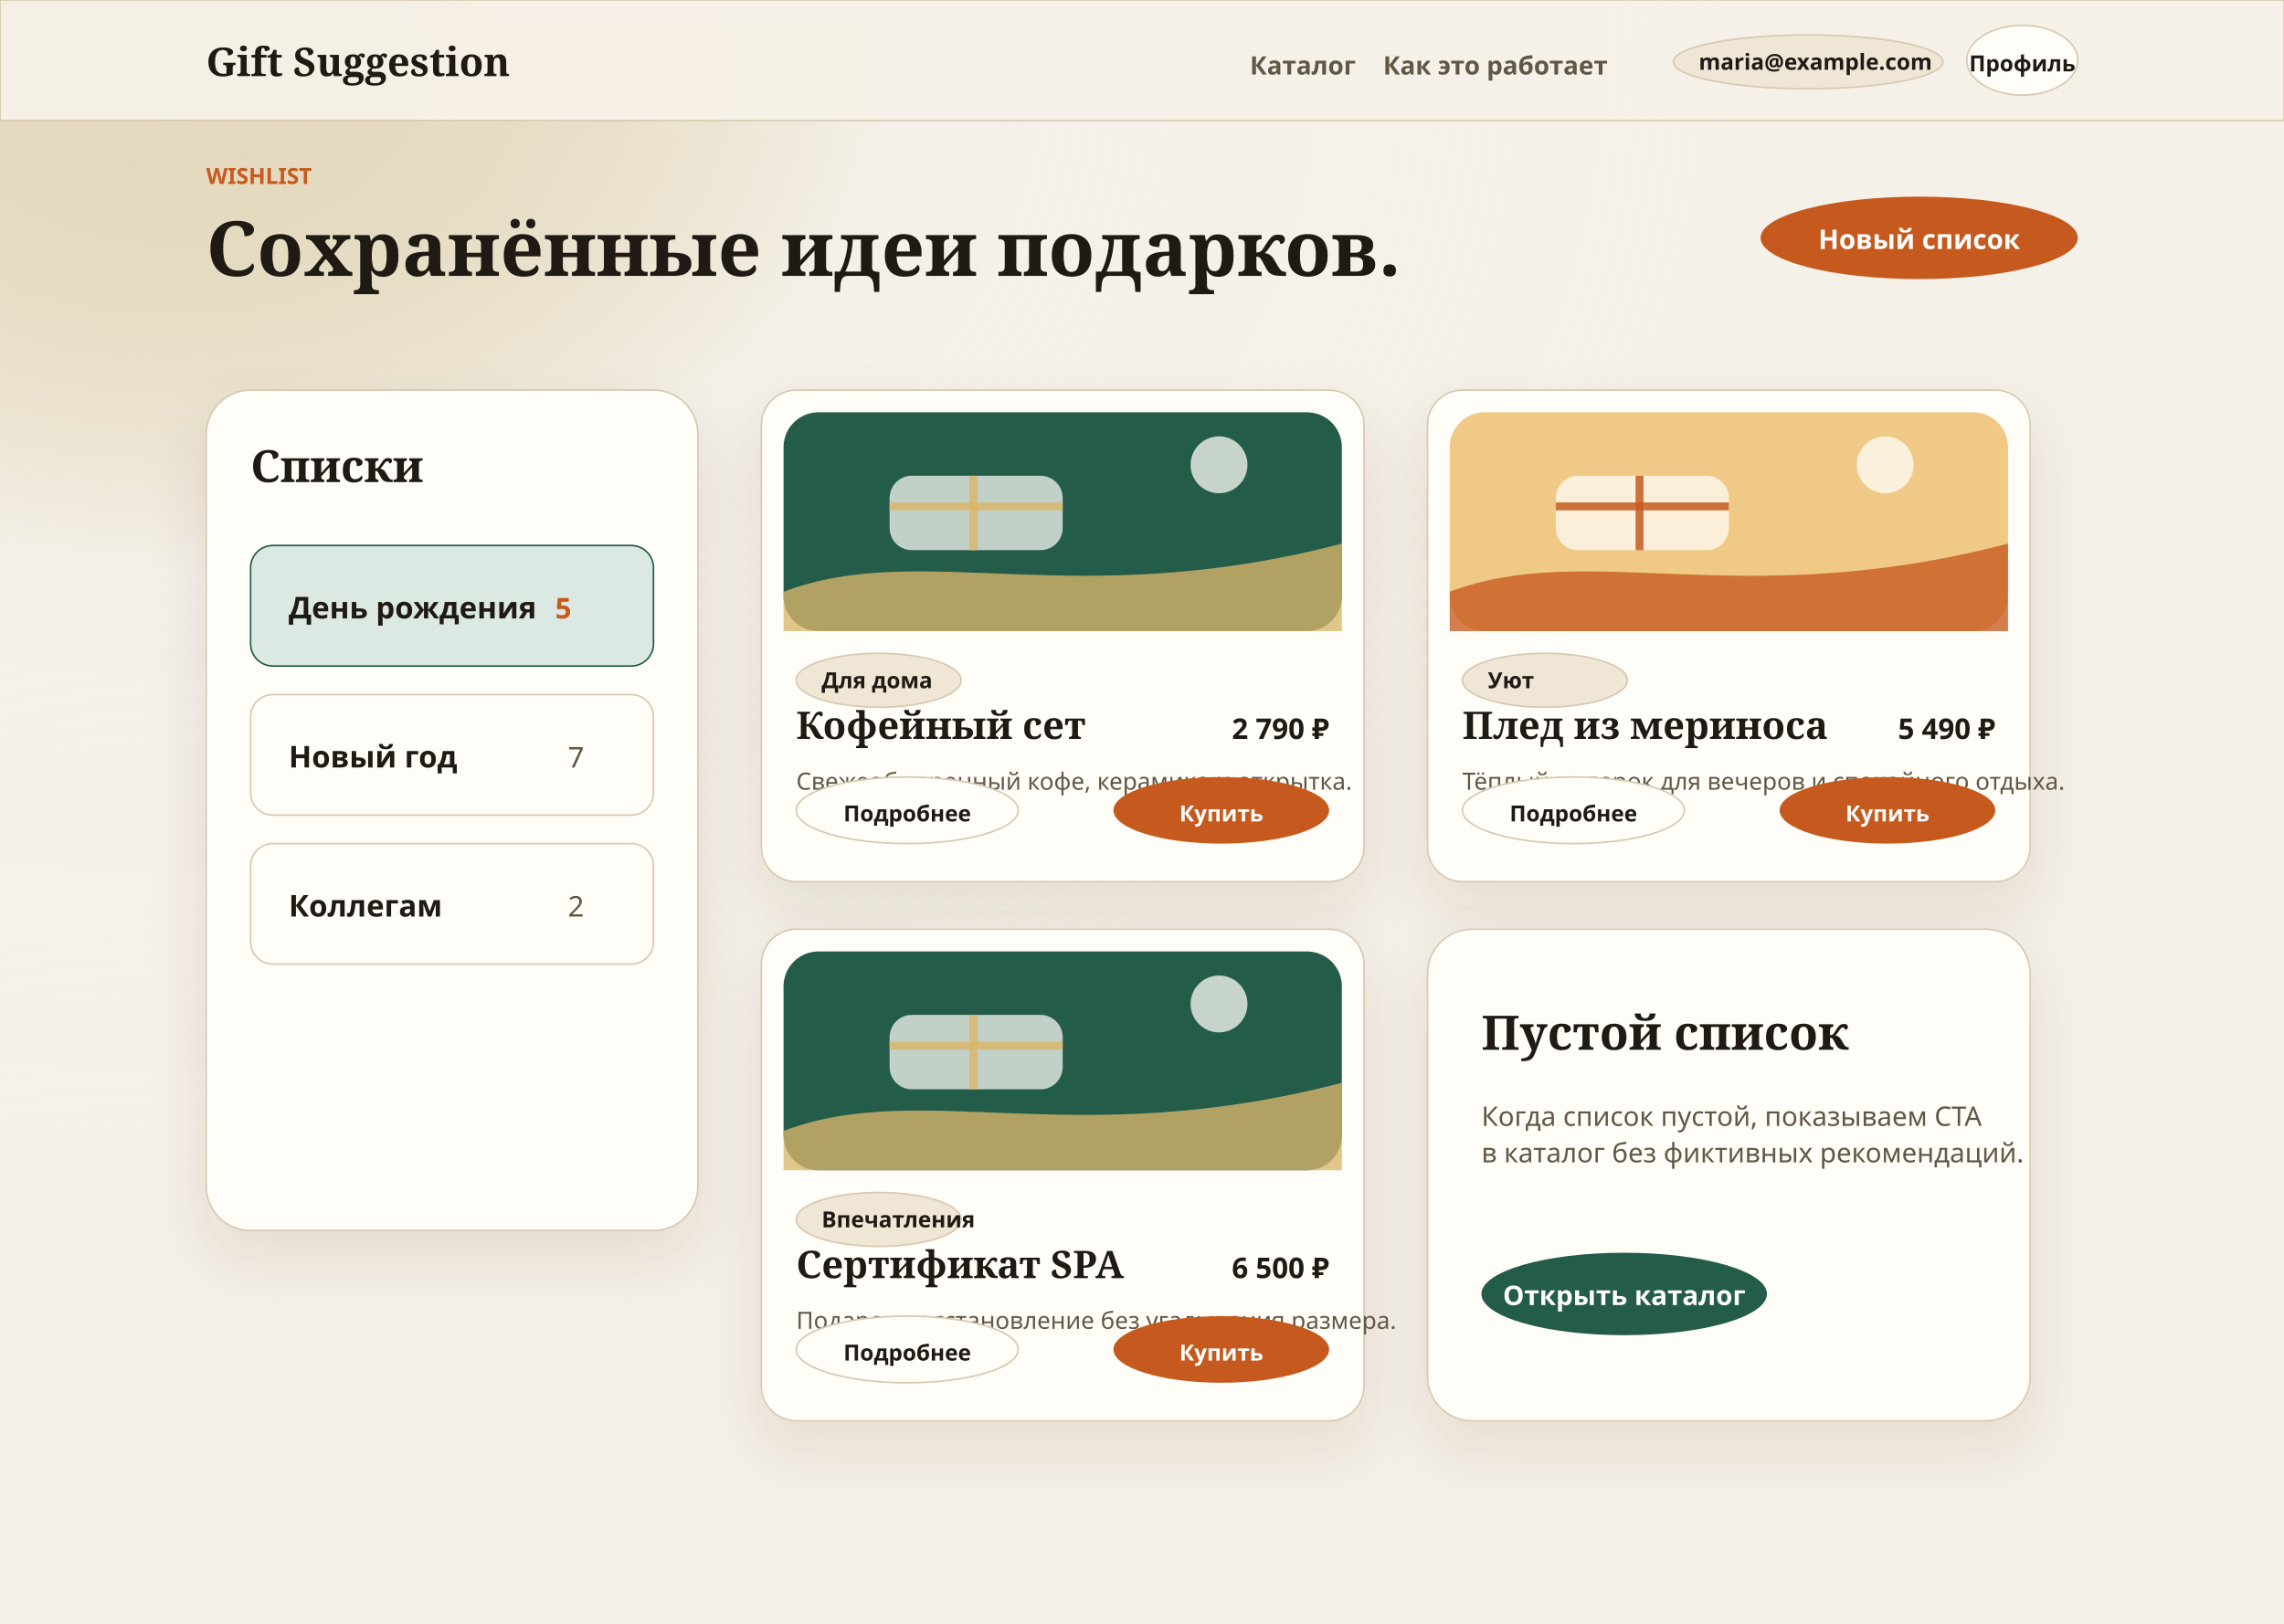
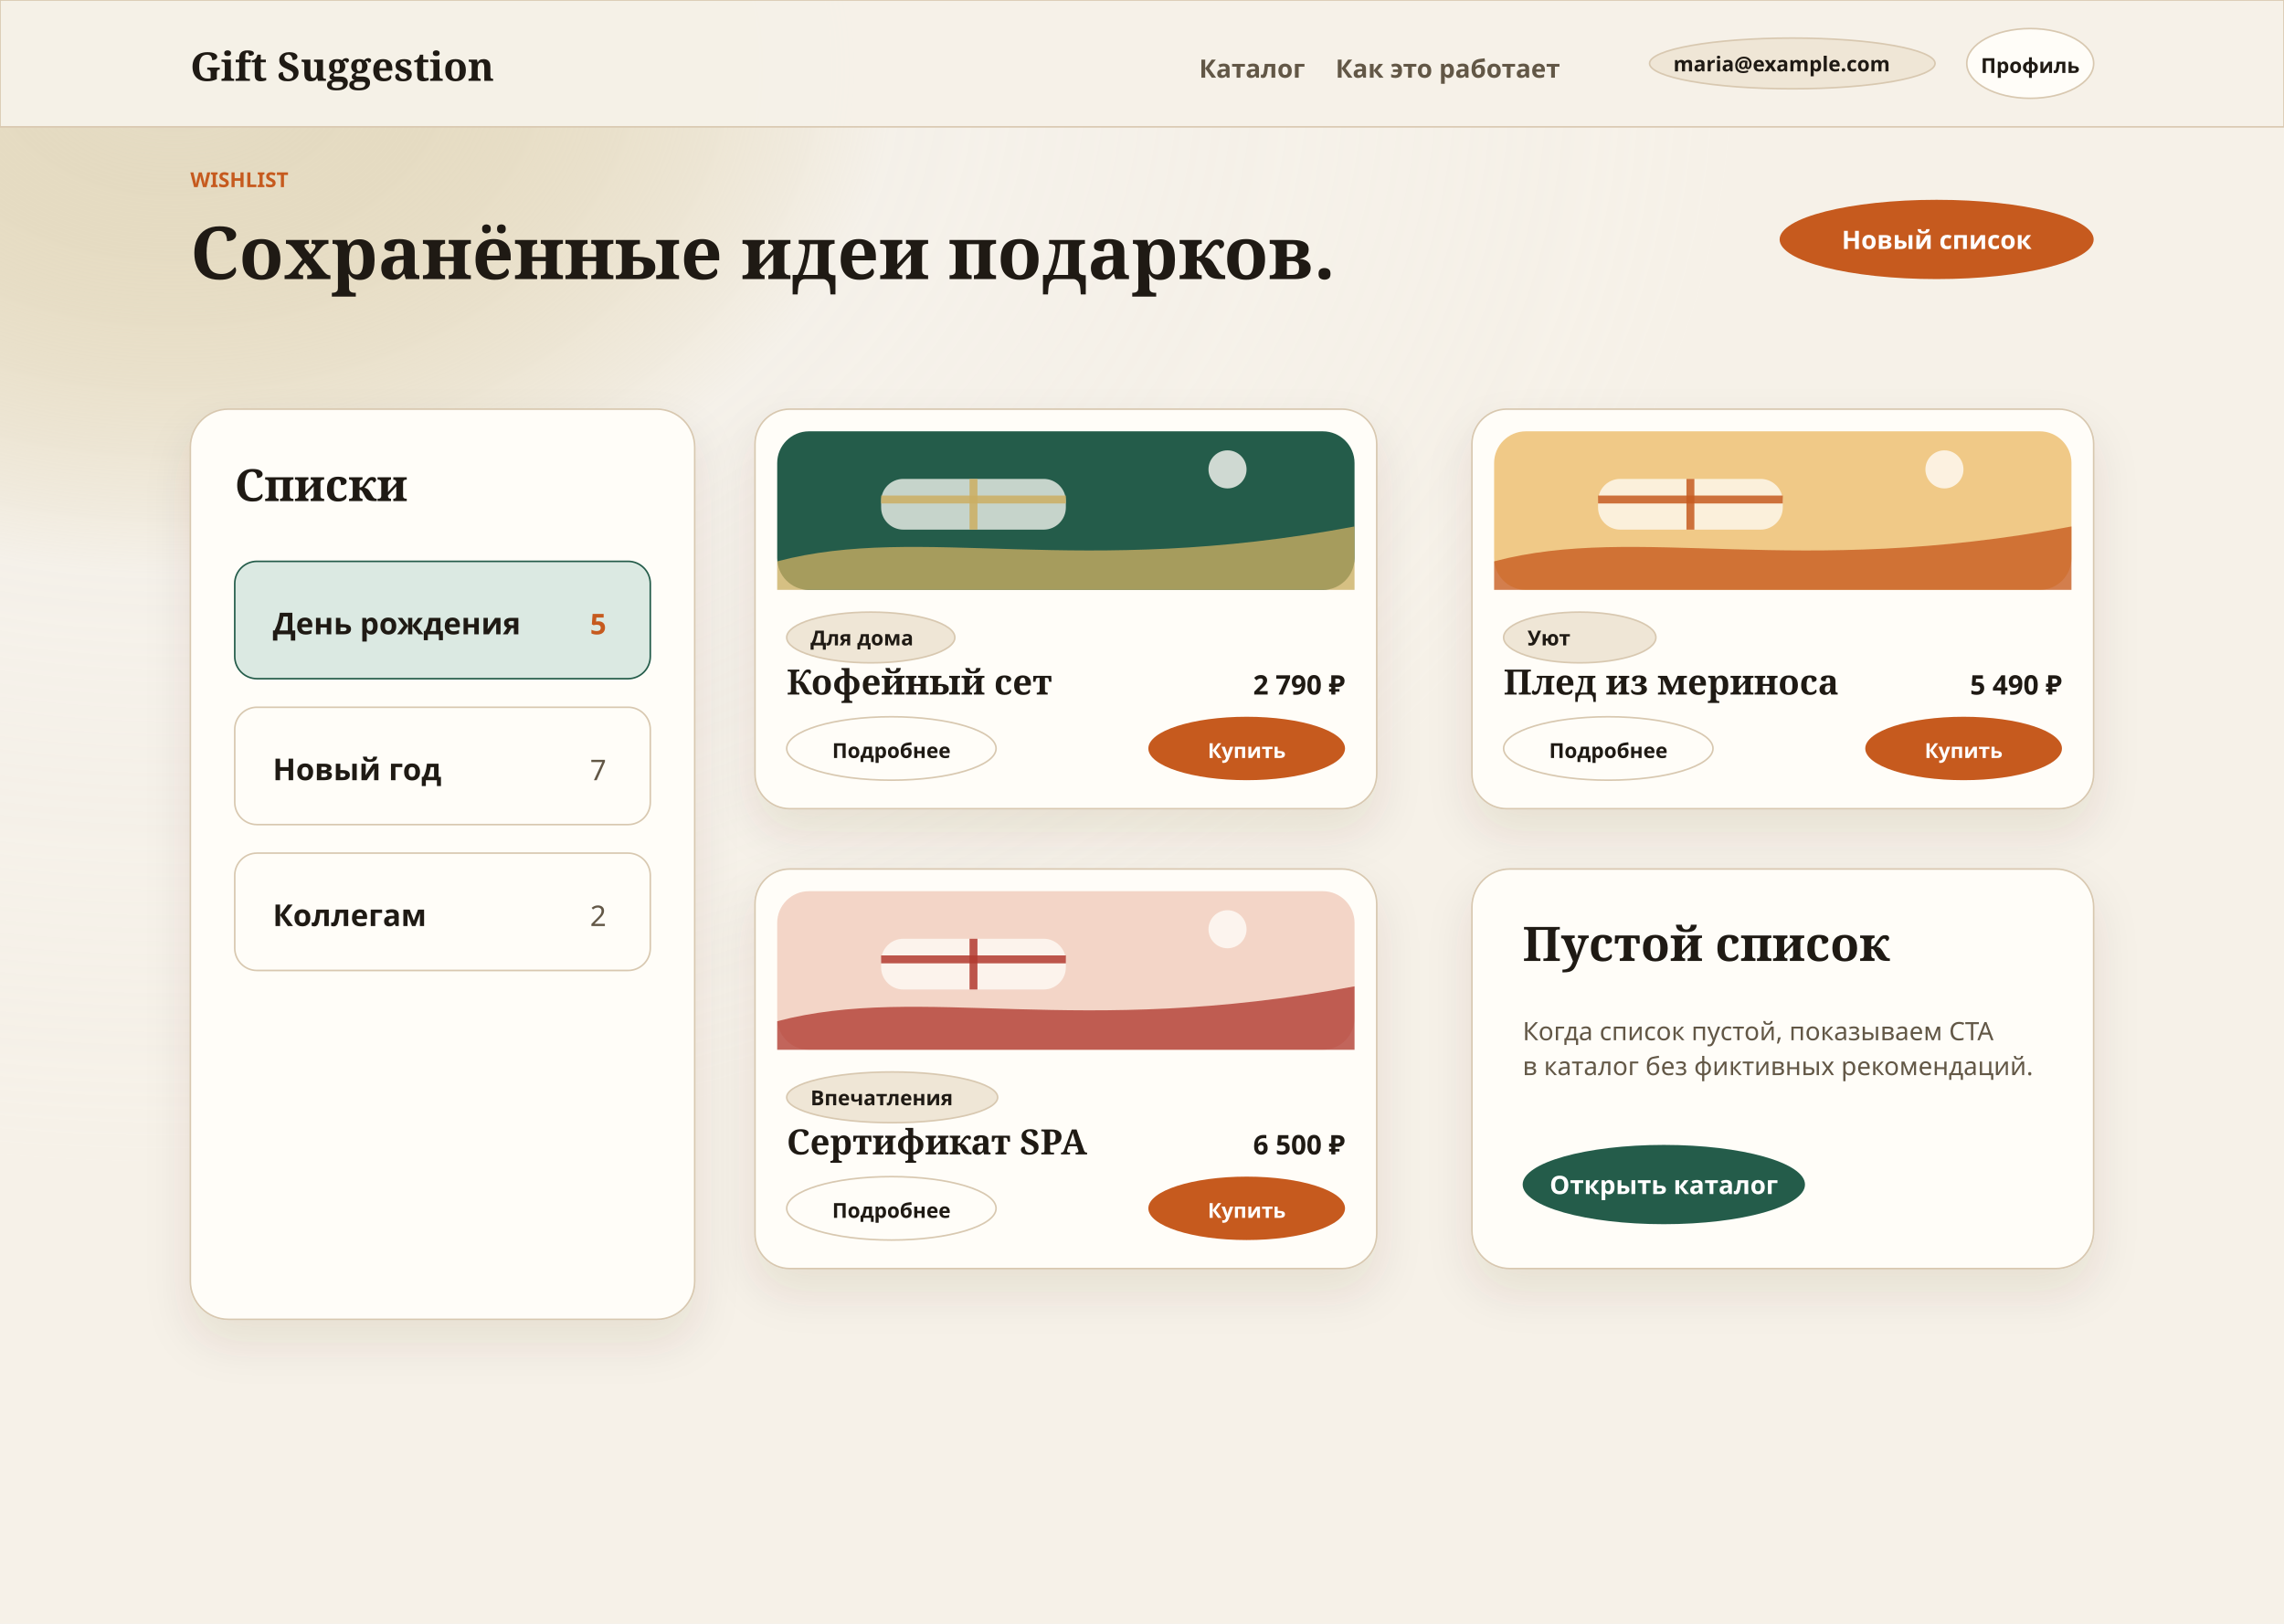
<svg xmlns="http://www.w3.org/2000/svg" width="1440" height="1024" viewBox="0 0 1440 1024" role="img" aria-label="10 Wishlist final mockup">
  <defs>
    <radialGradient id="warmGlow" cx="0.08" cy="0.04" r="0.68">
-       <stop offset="0" stop-color="#cbae63" stop-opacity="0.34" />
-       <stop offset="0.46" stop-color="#f6f1e8" stop-opacity="0.8" />
+       <stop offset="0" stop-color="#cbae63" stop-opacity="0.30" />
+       <stop offset="0.46" stop-color="#f6f1e8" stop-opacity="0.82" />
      <stop offset="1" stop-color="#f6f1e8" />
    </radialGradient>
-     <filter id="shadow" x="-20%" y="-20%" width="140%" height="160%">
-       <feDropShadow dx="0" dy="18" stdDeviation="18" flood-color="#4d3319" flood-opacity="0.11" />
+     <filter id="shadow" x="-12%" y="-12%" width="124%" height="136%">
+       <feDropShadow dx="0" dy="14" stdDeviation="14" flood-color="#4d3319" flood-opacity="0.10" />
    </filter>
  </defs>
  <rect x="0" y="0" width="1440" height="1024" rx="0" fill="url(#warmGlow)" />
  <g>
-     <rect x="0" y="0" width="1440" height="76" rx="0" fill="#f6f1e8" stroke="#d8c8b0" stroke-width="1" opacity="0.94" />
-     <text x="130" y="48" fill="#1f1a14" font-family="Fraunces, Georgia, serif" font-size="25" font-weight="800">
-       <tspan x="130" dy="0">Gift Suggestion</tspan>
+     <rect x="0" y="0" width="1440" height="80" rx="0" fill="#f6f1e8" stroke="#d8c8b0" stroke-width="1" opacity="0.96" />
+     <text x="120" y="51" fill="#1f1a14" font-family="Fraunces, Georgia, serif" font-size="25" font-weight="800">
+       <tspan x="120" dy="0">Gift Suggestion</tspan>
    </text>
-     <text x="788" y="47" fill="#625746" font-family="Manrope, Segoe UI, sans-serif" font-size="16" font-weight="700">
-       <tspan x="788" dy="0">Каталог</tspan>
+     <text x="756" y="49" fill="#625746" font-family="Manrope, Segoe UI, sans-serif" font-size="16" font-weight="700">
+       <tspan x="756" dy="0">Каталог</tspan>
    </text>
-     <text x="872" y="47" fill="#625746" font-family="Manrope, Segoe UI, sans-serif" font-size="16" font-weight="700">
-       <tspan x="872" dy="0">Как это работает</tspan>
+     <text x="842" y="49" fill="#625746" font-family="Manrope, Segoe UI, sans-serif" font-size="16" font-weight="700">
+       <tspan x="842" dy="0">Как это работает</tspan>
    </text>
    <g>
-       <rect x="1055" y="22" width="170" height="34" rx="999" fill="#efe6d6" stroke="#d8c8b0" />
-       <text x="1071" y="44" fill="#1f1a14" font-family="Manrope, Segoe UI, sans-serif" font-size="14" font-weight="800">
-         <tspan x="1071" dy="0">maria@example.com</tspan>
+       <rect x="1040" y="24" width="180" height="32" rx="999" fill="#efe6d6" stroke="#d8c8b0" stroke-width="1" />
+       <text x="1055" y="45" fill="#1f1a14" font-family="Manrope, Segoe UI, sans-serif" font-size="13" font-weight="800">
+         <tspan x="1055" dy="0">maria@example.com</tspan>
      </text>
    </g>
    <g opacity="1">
-       <rect x="1240" y="16" width="70" height="44" rx="999" fill="#fffdf8" stroke="#d8c8b0" stroke-width="1" />
-       <text x="1275" y="45" fill="#1f1a14" font-family="Manrope, Segoe UI, sans-serif" font-size="14" font-weight="800" text-anchor="middle">Профиль</text>
+       <rect x="1240" y="18" width="80" height="44" rx="999" fill="#fffdf8" stroke="#d8c8b0" stroke-width="1" />
+       <text x="1280" y="46" fill="#1f1a14" font-family="Manrope, Segoe UI, sans-serif" font-size="13" font-weight="800" text-anchor="middle">Профиль</text>
    </g>
  </g>
-   <g transform="translate(130 116)">
-     <text x="0" y="0" fill="#c65a1e" font-family="Manrope, Segoe UI, sans-serif" font-size="14" font-weight="800">
+   <g transform="translate(120 118)">
+     <text x="0" y="0" fill="#c65a1e" font-family="Manrope, Segoe UI, sans-serif" font-size="13" font-weight="800">
      <tspan x="0" dy="0">WISHLIST</tspan>
    </text>
-     <text x="0" y="58" fill="#1f1a14" font-family="Fraunces, Georgia, serif" font-size="48" font-weight="700">
+     <text x="0" y="58" fill="#1f1a14" font-family="Fraunces, Georgia, serif" font-size="46" font-weight="700">
      <tspan x="0" dy="0">Сохранённые идеи подарков.</tspan>
    </text>
    <g opacity="1">
-       <rect x="980" y="8" width="200" height="52" rx="999" fill="#c65a1e" stroke="transparent" stroke-width="1" />
-       <text x="1080" y="41" fill="#ffffff" font-family="Manrope, Segoe UI, sans-serif" font-size="17" font-weight="800" text-anchor="middle">Новый список</text>
+       <rect x="1002" y="8" width="198" height="50" rx="999" fill="#c65a1e" stroke="transparent" stroke-width="1" />
+       <text x="1101" y="39" fill="#ffffff" font-family="Manrope, Segoe UI, sans-serif" font-size="16" font-weight="800" text-anchor="middle">Новый список</text>
    </g>
-     <g>
-       <rect x="0" y="130" width="310" height="530" rx="28" fill="#fffdf8" stroke="#d8c8b0" stroke-width="1" filter="url(#shadow)" />
-       <text x="28" y="188" fill="#1f1a14" font-family="Fraunces, Georgia, serif" font-size="28" font-weight="700">
+     <g transform="translate(0 140)">
+       <rect x="0" y="0" width="318" height="574" rx="24" fill="#fffdf8" stroke="#d8c8b0" stroke-width="1" filter="url(#shadow)" />
+       <text x="28" y="58" fill="#1f1a14" font-family="Fraunces, Georgia, serif" font-size="28" font-weight="700">
        <tspan x="28" dy="0">Списки</tspan>
      </text>
-       <g>
-         <rect x="28" y="228" width="254" height="76" rx="14" fill="#dbe9e2" stroke="#245c4a" stroke-width="1" />
-         <text x="52" y="274" fill="#1f1a14" font-family="Manrope, Segoe UI, sans-serif" font-size="19" font-weight="900">
-           <tspan x="52" dy="0">День рождения</tspan>
+       <g transform="translate(28 96)">
+         <rect x="0" y="0" width="262" height="74" rx="14" fill="#dbe9e2" stroke="#245c4a" stroke-width="1" />
+         <text x="24" y="46" fill="#1f1a14" font-family="Manrope, Segoe UI, sans-serif" font-size="19" font-weight="900">
+           <tspan x="24" dy="0">День рождения</tspan>
        </text>
-         <text x="220" y="274" fill="#c65a1e" font-family="Manrope, Segoe UI, sans-serif" font-size="18" font-weight="900">
-           <tspan x="220" dy="0">5</tspan>
+         <text x="224" y="46" fill="#c65a1e" font-family="Manrope, Segoe UI, sans-serif" font-size="18" font-weight="900">
+           <tspan x="224" dy="0">5</tspan>
        </text>
      </g>
-       <g>
-         <rect x="28" y="322" width="254" height="76" rx="14" fill="#fffdf8" stroke="#d8c8b0" stroke-width="1" />
-         <text x="52" y="368" fill="#1f1a14" font-family="Manrope, Segoe UI, sans-serif" font-size="19" font-weight="900">
-           <tspan x="52" dy="0">Новый год</tspan>
+       <g transform="translate(28 188)">
+         <rect x="0" y="0" width="262" height="74" rx="14" fill="#fffdf8" stroke="#d8c8b0" stroke-width="1" />
+         <text x="24" y="46" fill="#1f1a14" font-family="Manrope, Segoe UI, sans-serif" font-size="19" font-weight="900">
+           <tspan x="24" dy="0">Новый год</tspan>
        </text>
-         <text x="228" y="368" fill="#625746" font-family="Manrope, Segoe UI, sans-serif" font-size="18" font-weight="500">
-           <tspan x="228" dy="0">7</tspan>
+         <text x="224" y="46" fill="#625746" font-family="Manrope, Segoe UI, sans-serif" font-size="18" font-weight="500">
+           <tspan x="224" dy="0">7</tspan>
        </text>
      </g>
-       <g>
-         <rect x="28" y="416" width="254" height="76" rx="14" fill="#fffdf8" stroke="#d8c8b0" stroke-width="1" />
-         <text x="52" y="462" fill="#1f1a14" font-family="Manrope, Segoe UI, sans-serif" font-size="19" font-weight="900">
-           <tspan x="52" dy="0">Коллегам</tspan>
+       <g transform="translate(28 280)">
+         <rect x="0" y="0" width="262" height="74" rx="14" fill="#fffdf8" stroke="#d8c8b0" stroke-width="1" />
+         <text x="24" y="46" fill="#1f1a14" font-family="Manrope, Segoe UI, sans-serif" font-size="19" font-weight="900">
+           <tspan x="24" dy="0">Коллегам</tspan>
        </text>
-         <text x="228" y="462" fill="#625746" font-family="Manrope, Segoe UI, sans-serif" font-size="18" font-weight="500">
-           <tspan x="228" dy="0">2</tspan>
+         <text x="224" y="46" fill="#625746" font-family="Manrope, Segoe UI, sans-serif" font-size="18" font-weight="500">
+           <tspan x="224" dy="0">2</tspan>
        </text>
      </g>
    </g>
-     <g>
-       <rect x="350" y="130" width="380" height="310" rx="22" fill="#fffdf8" stroke="#d8c8b0" stroke-width="1" filter="url(#shadow)" />
+     <g transform="translate(356 140)">
+       <rect x="0" y="0" width="392" height="252" rx="22" fill="#fffdf8" stroke="#d8c8b0" stroke-width="1" filter="url(#shadow)" />
      <g>
-         <rect x="364" y="144" width="352" height="138" rx="22" fill="#245c4a" />
-         <path d="M364 257.16 C452 224.04, 547.04 270.96, 716 226.8 L716 282 L364 282 Z" fill="#d9b66b" opacity="0.78" />
-         <circle cx="638.56" cy="177.12" r="17.94" fill="#fffdf8" opacity="0.74" />
-         <rect x="430.88" y="184.02" width="109.12" height="46.92" rx="14" fill="#fffdf8" opacity="0.72" />
-         <line x1="483.68" y1="184.02" x2="483.68" y2="230.94" stroke="#d9b66b" stroke-width="5" opacity="0.85" />
-         <line x1="430.88" y1="203.34" x2="540" y2="203.34" stroke="#d9b66b" stroke-width="5" opacity="0.85" />
+         <rect x="14" y="14" width="364" height="100" rx="20" fill="#245c4a" />
+         <path d="M14 96 C105 72, 203.28 107, 378 74 L378 114 L14 114 Z" fill="#cbae63" opacity="0.78" />
+         <circle cx="297.92" cy="38" r="12" fill="#fffdf8" opacity="0.78" />
+         <rect x="79.52" y="44" width="116.48" height="32" rx="14" fill="#fffdf8" opacity="0.74" />
+         <line x1="137.76" y1="44" x2="137.76" y2="76" stroke="#cbae63" stroke-width="5" opacity="0.85" />
+         <line x1="79.52" y1="57" x2="196" y2="57" stroke="#cbae63" stroke-width="5" opacity="0.85" />
      </g>
      <g>
-         <rect x="372" y="296" width="104" height="34" rx="999" fill="#efe6d6" stroke="#d8c8b0" />
-         <text x="388" y="318" fill="#1f1a14" font-family="Manrope, Segoe UI, sans-serif" font-size="14" font-weight="800">
-           <tspan x="388" dy="0">Для дома</tspan>
+         <rect x="20" y="128" width="106" height="32" rx="999" fill="#efe6d6" stroke="#d8c8b0" stroke-width="1" />
+         <text x="35" y="149" fill="#1f1a14" font-family="Manrope, Segoe UI, sans-serif" font-size="13" font-weight="800">
+           <tspan x="35" dy="0">Для дома</tspan>
        </text>
      </g>
-       <text x="372" y="350" fill="#1f1a14" font-family="Fraunces, Georgia, serif" font-size="24" font-weight="700">
-         <tspan x="372" dy="0">Кофейный сет</tspan>
+       <text x="20" y="180" fill="#1f1a14" font-family="Fraunces, Georgia, serif" font-size="22" font-weight="700">
+         <tspan x="20" dy="0">Кофейный сет</tspan>
      </text>
-       <text x="708" y="350" fill="#1f1a14" font-family="Manrope, Segoe UI, sans-serif" font-size="18" font-weight="900" text-anchor="end">
-         <tspan x="708" dy="0">2 790 ₽</tspan>
-       </text>
-       <text x="372" y="382" fill="#625746" font-family="Manrope, Segoe UI, sans-serif" font-size="15" font-weight="500">
-         <tspan x="372" dy="0">Свежеобжаренный кофе, керамика и открытка.</tspan>
+       <text x="372" y="180" fill="#1f1a14" font-family="Manrope, Segoe UI, sans-serif" font-size="17" font-weight="900" text-anchor="end">
+         <tspan x="372" dy="0">2 790 ₽</tspan>
      </text>
      <g opacity="1">
-         <rect x="372" y="374" width="140" height="42" rx="999" fill="#fffdf8" stroke="#d8c8b0" stroke-width="1" />
-         <text x="442" y="402" fill="#1f1a14" font-family="Manrope, Segoe UI, sans-serif" font-size="14" font-weight="800" text-anchor="middle">Подробнее</text>
+         <rect x="20" y="194" width="132" height="40" rx="999" fill="#fffdf8" stroke="#d8c8b0" stroke-width="1" />
+         <text x="86" y="220" fill="#1f1a14" font-family="Manrope, Segoe UI, sans-serif" font-size="13" font-weight="800" text-anchor="middle">Подробнее</text>
      </g>
      <g opacity="1">
-         <rect x="572" y="374" width="136" height="42" rx="999" fill="#c65a1e" stroke="transparent" stroke-width="1" />
-         <text x="640" y="402" fill="#ffffff" font-family="Manrope, Segoe UI, sans-serif" font-size="14" font-weight="800" text-anchor="middle">Купить</text>
+         <rect x="248" y="194" width="124" height="40" rx="999" fill="#c65a1e" stroke="transparent" stroke-width="1" />
+         <text x="310" y="220" fill="#ffffff" font-family="Manrope, Segoe UI, sans-serif" font-size="13" font-weight="800" text-anchor="middle">Купить</text>
      </g>
    </g>
-     <g>
-       <rect x="770" y="130" width="380" height="310" rx="22" fill="#fffdf8" stroke="#d8c8b0" stroke-width="1" filter="url(#shadow)" />
+     <g transform="translate(808 140)">
+       <rect x="0" y="0" width="392" height="252" rx="22" fill="#fffdf8" stroke="#d8c8b0" stroke-width="1" filter="url(#shadow)" />
      <g>
-         <rect x="784" y="144" width="352" height="138" rx="22" fill="#f0c987" />
-         <path d="M784 257.16 C872 224.04, 967.04 270.96, 1136 226.8 L1136 282 L784 282 Z" fill="#c65a1e" opacity="0.78" />
-         <circle cx="1058.56" cy="177.12" r="17.94" fill="#fffdf8" opacity="0.74" />
-         <rect x="850.88" y="184.02" width="109.12" height="46.92" rx="14" fill="#fffdf8" opacity="0.72" />
-         <line x1="903.68" y1="184.02" x2="903.68" y2="230.94" stroke="#c65a1e" stroke-width="5" opacity="0.85" />
-         <line x1="850.88" y1="203.34" x2="960" y2="203.34" stroke="#c65a1e" stroke-width="5" opacity="0.85" />
+         <rect x="14" y="14" width="364" height="100" rx="20" fill="#f0c987" />
+         <path d="M14 96 C105 72, 203.28 107, 378 74 L378 114 L14 114 Z" fill="#c65a1e" opacity="0.78" />
+         <circle cx="297.92" cy="38" r="12" fill="#fffdf8" opacity="0.78" />
+         <rect x="79.52" y="44" width="116.48" height="32" rx="14" fill="#fffdf8" opacity="0.74" />
+         <line x1="137.76" y1="44" x2="137.76" y2="76" stroke="#c65a1e" stroke-width="5" opacity="0.85" />
+         <line x1="79.52" y1="57" x2="196" y2="57" stroke="#c65a1e" stroke-width="5" opacity="0.85" />
      </g>
      <g>
-         <rect x="792" y="296" width="104" height="34" rx="999" fill="#efe6d6" stroke="#d8c8b0" />
-         <text x="808" y="318" fill="#1f1a14" font-family="Manrope, Segoe UI, sans-serif" font-size="14" font-weight="800">
-           <tspan x="808" dy="0">Уют</tspan>
+         <rect x="20" y="128" width="96" height="32" rx="999" fill="#efe6d6" stroke="#d8c8b0" stroke-width="1" />
+         <text x="35" y="149" fill="#1f1a14" font-family="Manrope, Segoe UI, sans-serif" font-size="13" font-weight="800">
+           <tspan x="35" dy="0">Уют</tspan>
        </text>
      </g>
-       <text x="792" y="350" fill="#1f1a14" font-family="Fraunces, Georgia, serif" font-size="24" font-weight="700">
-         <tspan x="792" dy="0">Плед из мериноса</tspan>
+       <text x="20" y="180" fill="#1f1a14" font-family="Fraunces, Georgia, serif" font-size="22" font-weight="700">
+         <tspan x="20" dy="0">Плед из мериноса</tspan>
      </text>
-       <text x="1128" y="350" fill="#1f1a14" font-family="Manrope, Segoe UI, sans-serif" font-size="18" font-weight="900" text-anchor="end">
-         <tspan x="1128" dy="0">5 490 ₽</tspan>
-       </text>
-       <text x="792" y="382" fill="#625746" font-family="Manrope, Segoe UI, sans-serif" font-size="15" font-weight="500">
-         <tspan x="792" dy="0">Тёплый подарок для вечеров и спокойного отдыха.</tspan>
+       <text x="372" y="180" fill="#1f1a14" font-family="Manrope, Segoe UI, sans-serif" font-size="17" font-weight="900" text-anchor="end">
+         <tspan x="372" dy="0">5 490 ₽</tspan>
      </text>
      <g opacity="1">
-         <rect x="792" y="374" width="140" height="42" rx="999" fill="#fffdf8" stroke="#d8c8b0" stroke-width="1" />
-         <text x="862" y="402" fill="#1f1a14" font-family="Manrope, Segoe UI, sans-serif" font-size="14" font-weight="800" text-anchor="middle">Подробнее</text>
+         <rect x="20" y="194" width="132" height="40" rx="999" fill="#fffdf8" stroke="#d8c8b0" stroke-width="1" />
+         <text x="86" y="220" fill="#1f1a14" font-family="Manrope, Segoe UI, sans-serif" font-size="13" font-weight="800" text-anchor="middle">Подробнее</text>
      </g>
      <g opacity="1">
-         <rect x="992" y="374" width="136" height="42" rx="999" fill="#c65a1e" stroke="transparent" stroke-width="1" />
-         <text x="1060" y="402" fill="#ffffff" font-family="Manrope, Segoe UI, sans-serif" font-size="14" font-weight="800" text-anchor="middle">Купить</text>
+         <rect x="248" y="194" width="124" height="40" rx="999" fill="#c65a1e" stroke="transparent" stroke-width="1" />
+         <text x="310" y="220" fill="#ffffff" font-family="Manrope, Segoe UI, sans-serif" font-size="13" font-weight="800" text-anchor="middle">Купить</text>
      </g>
    </g>
-     <g>
-       <rect x="350" y="470" width="380" height="310" rx="22" fill="#fffdf8" stroke="#d8c8b0" stroke-width="1" filter="url(#shadow)" />
+     <g transform="translate(356 430)">
+       <rect x="0" y="0" width="392" height="252" rx="22" fill="#fffdf8" stroke="#d8c8b0" stroke-width="1" filter="url(#shadow)" />
      <g>
-         <rect x="364" y="484" width="352" height="138" rx="22" fill="#245c4a" />
-         <path d="M364 597.16 C452 564.04, 547.04 610.96, 716 566.8 L716 622 L364 622 Z" fill="#d9b66b" opacity="0.78" />
-         <circle cx="638.56" cy="517.12" r="17.94" fill="#fffdf8" opacity="0.74" />
-         <rect x="430.88" y="524.02" width="109.12" height="46.92" rx="14" fill="#fffdf8" opacity="0.72" />
-         <line x1="483.68" y1="524.02" x2="483.68" y2="570.94" stroke="#d9b66b" stroke-width="5" opacity="0.85" />
-         <line x1="430.88" y1="543.34" x2="540" y2="543.34" stroke="#d9b66b" stroke-width="5" opacity="0.85" />
+         <rect x="14" y="14" width="364" height="100" rx="20" fill="#f3d5c7" />
+         <path d="M14 96 C105 72, 203.28 107, 378 74 L378 114 L14 114 Z" fill="#b13a2f" opacity="0.78" />
+         <circle cx="297.92" cy="38" r="12" fill="#fffdf8" opacity="0.78" />
+         <rect x="79.52" y="44" width="116.48" height="32" rx="14" fill="#fffdf8" opacity="0.74" />
+         <line x1="137.76" y1="44" x2="137.76" y2="76" stroke="#b13a2f" stroke-width="5" opacity="0.85" />
+         <line x1="79.52" y1="57" x2="196" y2="57" stroke="#b13a2f" stroke-width="5" opacity="0.85" />
      </g>
      <g>
-         <rect x="372" y="636" width="104" height="34" rx="999" fill="#efe6d6" stroke="#d8c8b0" />
-         <text x="388" y="658" fill="#1f1a14" font-family="Manrope, Segoe UI, sans-serif" font-size="14" font-weight="800">
-           <tspan x="388" dy="0">Впечатления</tspan>
+         <rect x="20" y="128" width="133" height="32" rx="999" fill="#efe6d6" stroke="#d8c8b0" stroke-width="1" />
+         <text x="35" y="149" fill="#1f1a14" font-family="Manrope, Segoe UI, sans-serif" font-size="13" font-weight="800">
+           <tspan x="35" dy="0">Впечатления</tspan>
        </text>
      </g>
-       <text x="372" y="690" fill="#1f1a14" font-family="Fraunces, Georgia, serif" font-size="24" font-weight="700">
-         <tspan x="372" dy="0">Сертификат SPA</tspan>
+       <text x="20" y="180" fill="#1f1a14" font-family="Fraunces, Georgia, serif" font-size="22" font-weight="700">
+         <tspan x="20" dy="0">Сертификат SPA</tspan>
      </text>
-       <text x="708" y="690" fill="#1f1a14" font-family="Manrope, Segoe UI, sans-serif" font-size="18" font-weight="900" text-anchor="end">
-         <tspan x="708" dy="0">6 500 ₽</tspan>
-       </text>
-       <text x="372" y="722" fill="#625746" font-family="Manrope, Segoe UI, sans-serif" font-size="15" font-weight="500">
-         <tspan x="372" dy="0">Подарок-восстановление без угадывания размера.</tspan>
+       <text x="372" y="180" fill="#1f1a14" font-family="Manrope, Segoe UI, sans-serif" font-size="17" font-weight="900" text-anchor="end">
+         <tspan x="372" dy="0">6 500 ₽</tspan>
      </text>
      <g opacity="1">
-         <rect x="372" y="714" width="140" height="42" rx="999" fill="#fffdf8" stroke="#d8c8b0" stroke-width="1" />
-         <text x="442" y="742" fill="#1f1a14" font-family="Manrope, Segoe UI, sans-serif" font-size="14" font-weight="800" text-anchor="middle">Подробнее</text>
+         <rect x="20" y="194" width="132" height="40" rx="999" fill="#fffdf8" stroke="#d8c8b0" stroke-width="1" />
+         <text x="86" y="220" fill="#1f1a14" font-family="Manrope, Segoe UI, sans-serif" font-size="13" font-weight="800" text-anchor="middle">Подробнее</text>
      </g>
      <g opacity="1">
-         <rect x="572" y="714" width="136" height="42" rx="999" fill="#c65a1e" stroke="transparent" stroke-width="1" />
-         <text x="640" y="742" fill="#ffffff" font-family="Manrope, Segoe UI, sans-serif" font-size="14" font-weight="800" text-anchor="middle">Купить</text>
+         <rect x="248" y="194" width="124" height="40" rx="999" fill="#c65a1e" stroke="transparent" stroke-width="1" />
+         <text x="310" y="220" fill="#ffffff" font-family="Manrope, Segoe UI, sans-serif" font-size="13" font-weight="800" text-anchor="middle">Купить</text>
      </g>
    </g>
-     <g>
-       <rect x="770" y="470" width="380" height="310" rx="28" fill="#fffdf8" stroke="#d8c8b0" stroke-width="1" filter="url(#shadow)" />
-       <text x="804" y="546" fill="#1f1a14" font-family="Fraunces, Georgia, serif" font-size="30" font-weight="700">
-         <tspan x="804" dy="0">Пустой список</tspan>
+     <g transform="translate(808 430)">
+       <rect x="0" y="0" width="392" height="252" rx="24" fill="#fffdf8" stroke="#d8c8b0" stroke-width="1" filter="url(#shadow)" />
+       <text x="32" y="58" fill="#1f1a14" font-family="Fraunces, Georgia, serif" font-size="30" font-weight="700">
+         <tspan x="32" dy="0">Пустой список</tspan>
      </text>
-       <text x="804" y="594" fill="#625746" font-family="Manrope, Segoe UI, sans-serif" font-size="17" font-weight="500">
-         <tspan x="804" dy="0">Когда список пустой, показываем CTA</tspan>
-         <tspan x="804" dy="23">в каталог без фиктивных рекомендаций.</tspan>
+       <text x="32" y="108" fill="#625746" font-family="Manrope, Segoe UI, sans-serif" font-size="16" font-weight="500">
+         <tspan x="32" dy="0">Когда список пустой, показываем CTA</tspan>
+         <tspan x="32" dy="22">в каталог без фиктивных рекомендаций.</tspan>
      </text>
      <g opacity="1">
-         <rect x="804" y="674" width="180" height="52" rx="999" fill="#245c4a" stroke="transparent" stroke-width="1" />
-         <text x="894" y="707" fill="#ffffff" font-family="Manrope, Segoe UI, sans-serif" font-size="17" font-weight="800" text-anchor="middle">Открыть каталог</text>
+         <rect x="32" y="174" width="178" height="50" rx="999" fill="#245c4a" stroke="transparent" stroke-width="1" />
+         <text x="121" y="205" fill="#ffffff" font-family="Manrope, Segoe UI, sans-serif" font-size="16" font-weight="800" text-anchor="middle">Открыть каталог</text>
      </g>
    </g>
  </g>
</svg>
